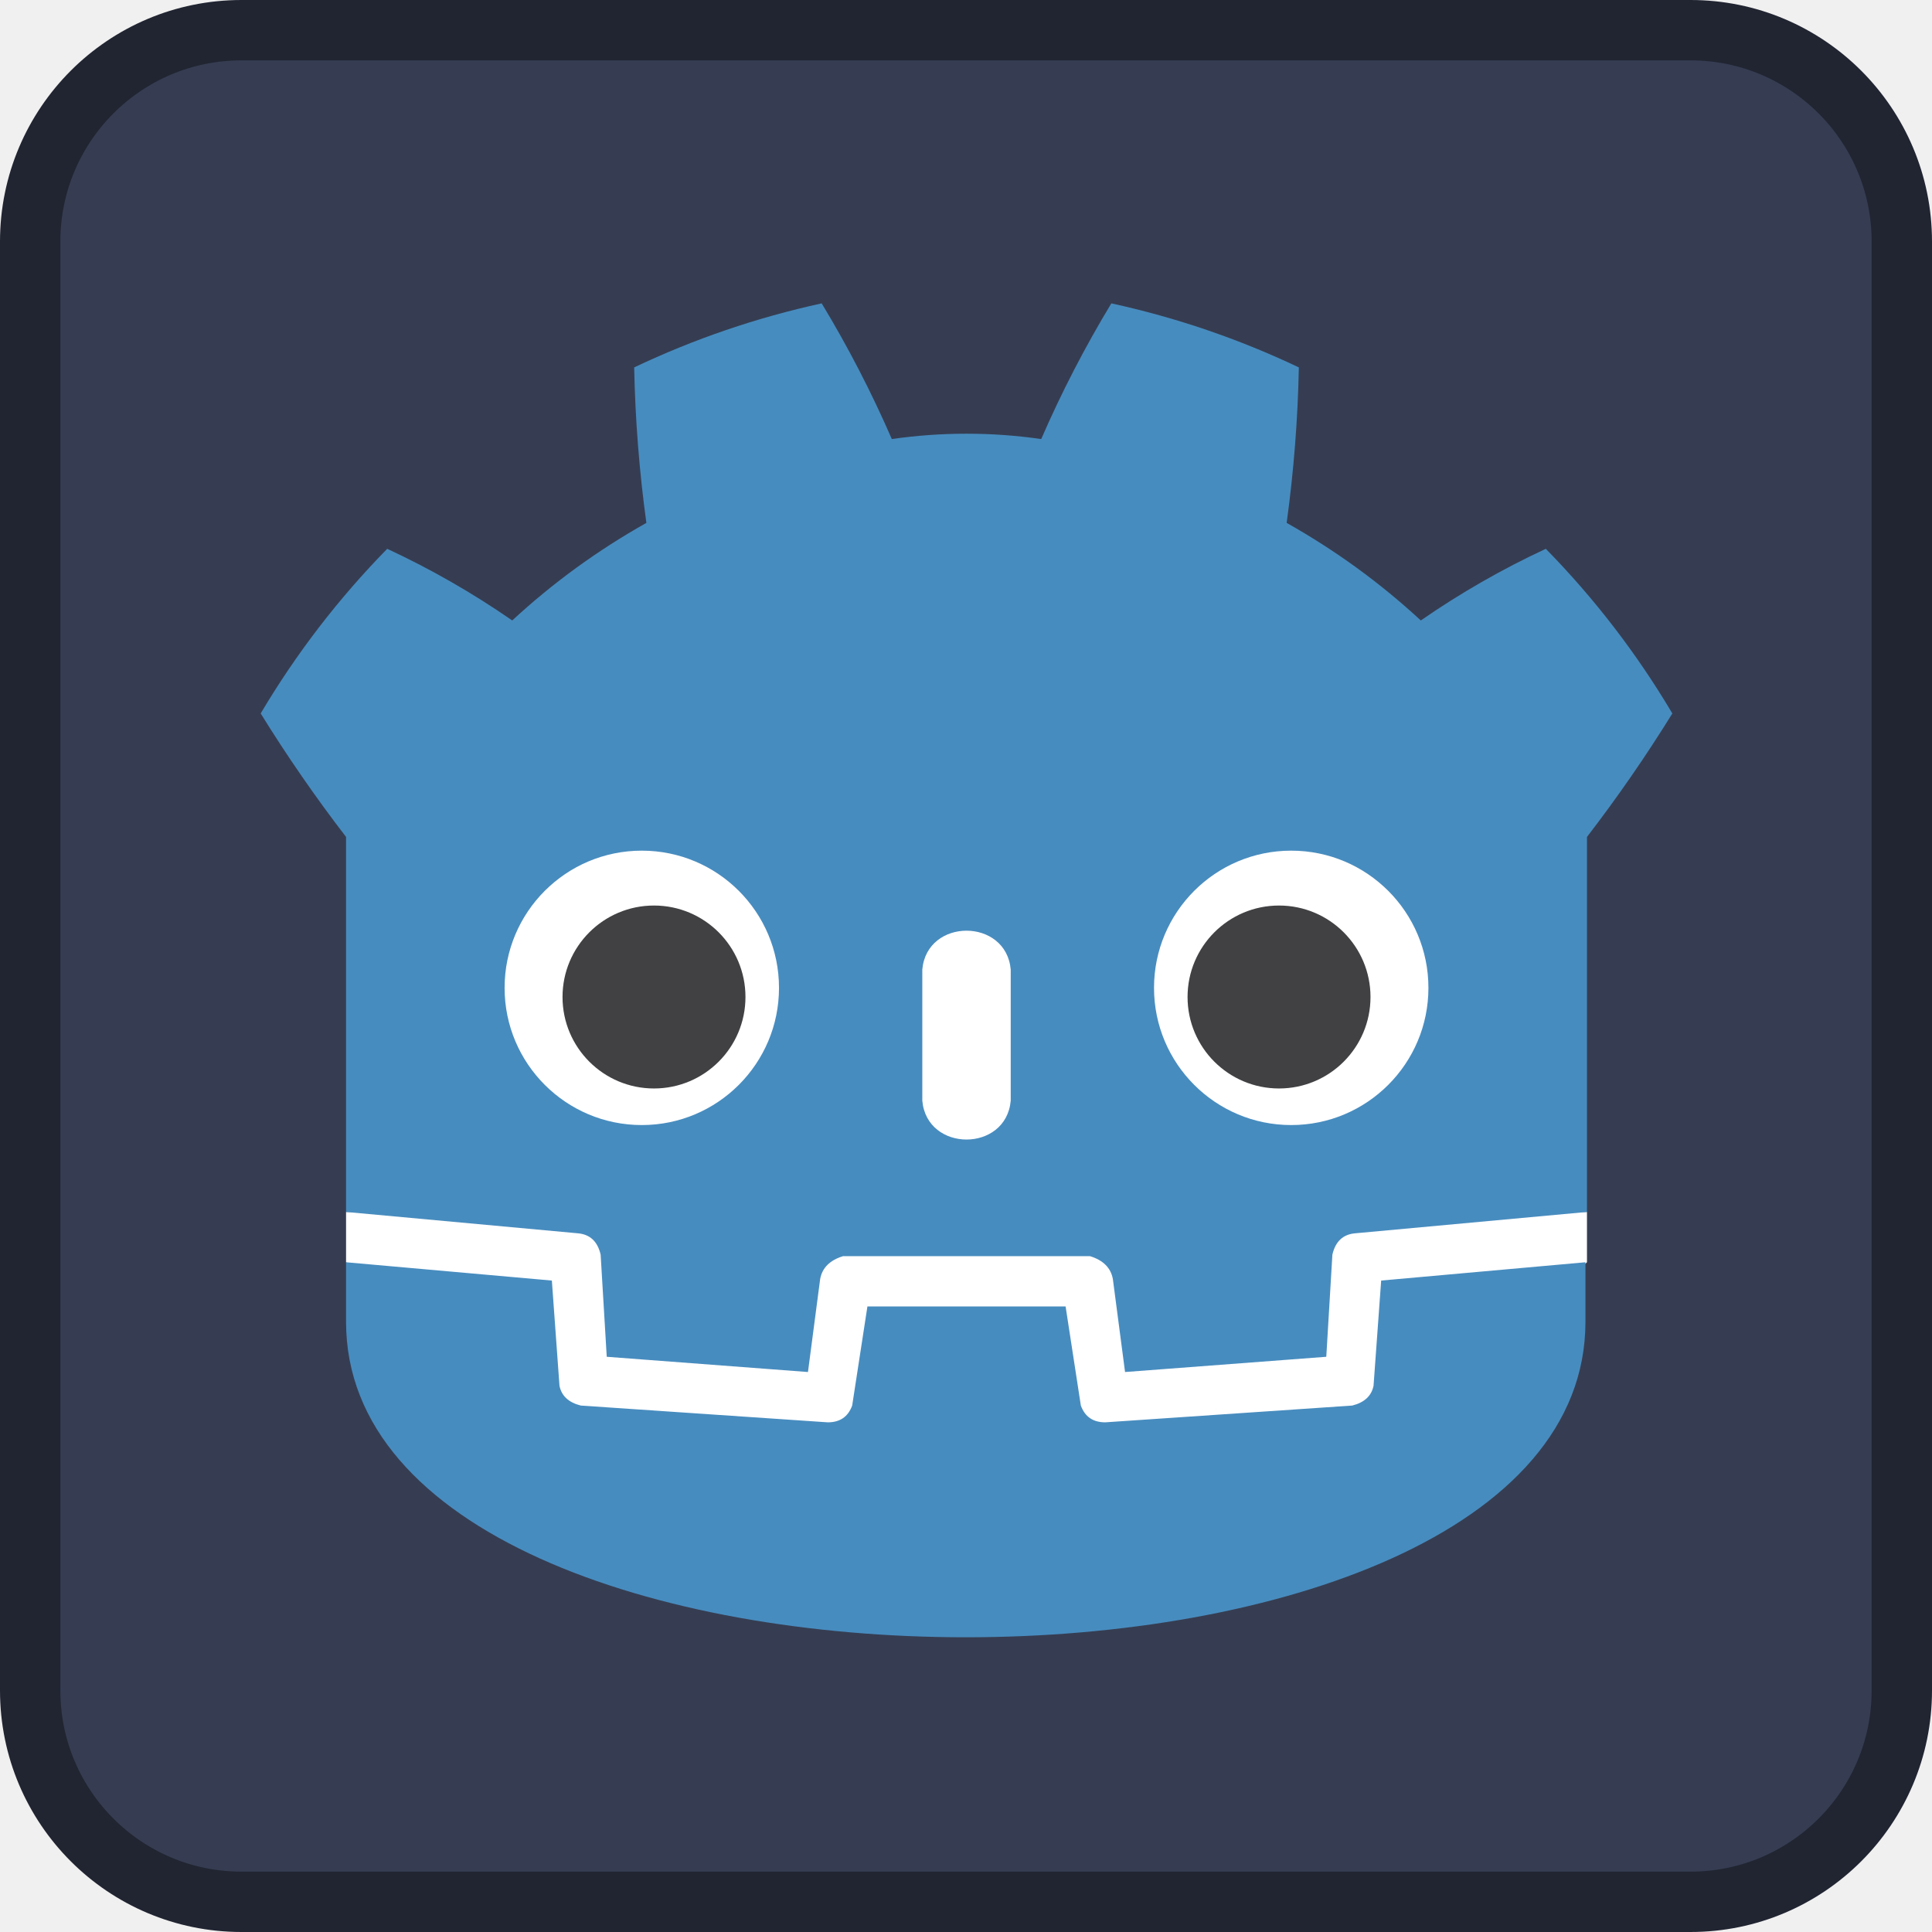
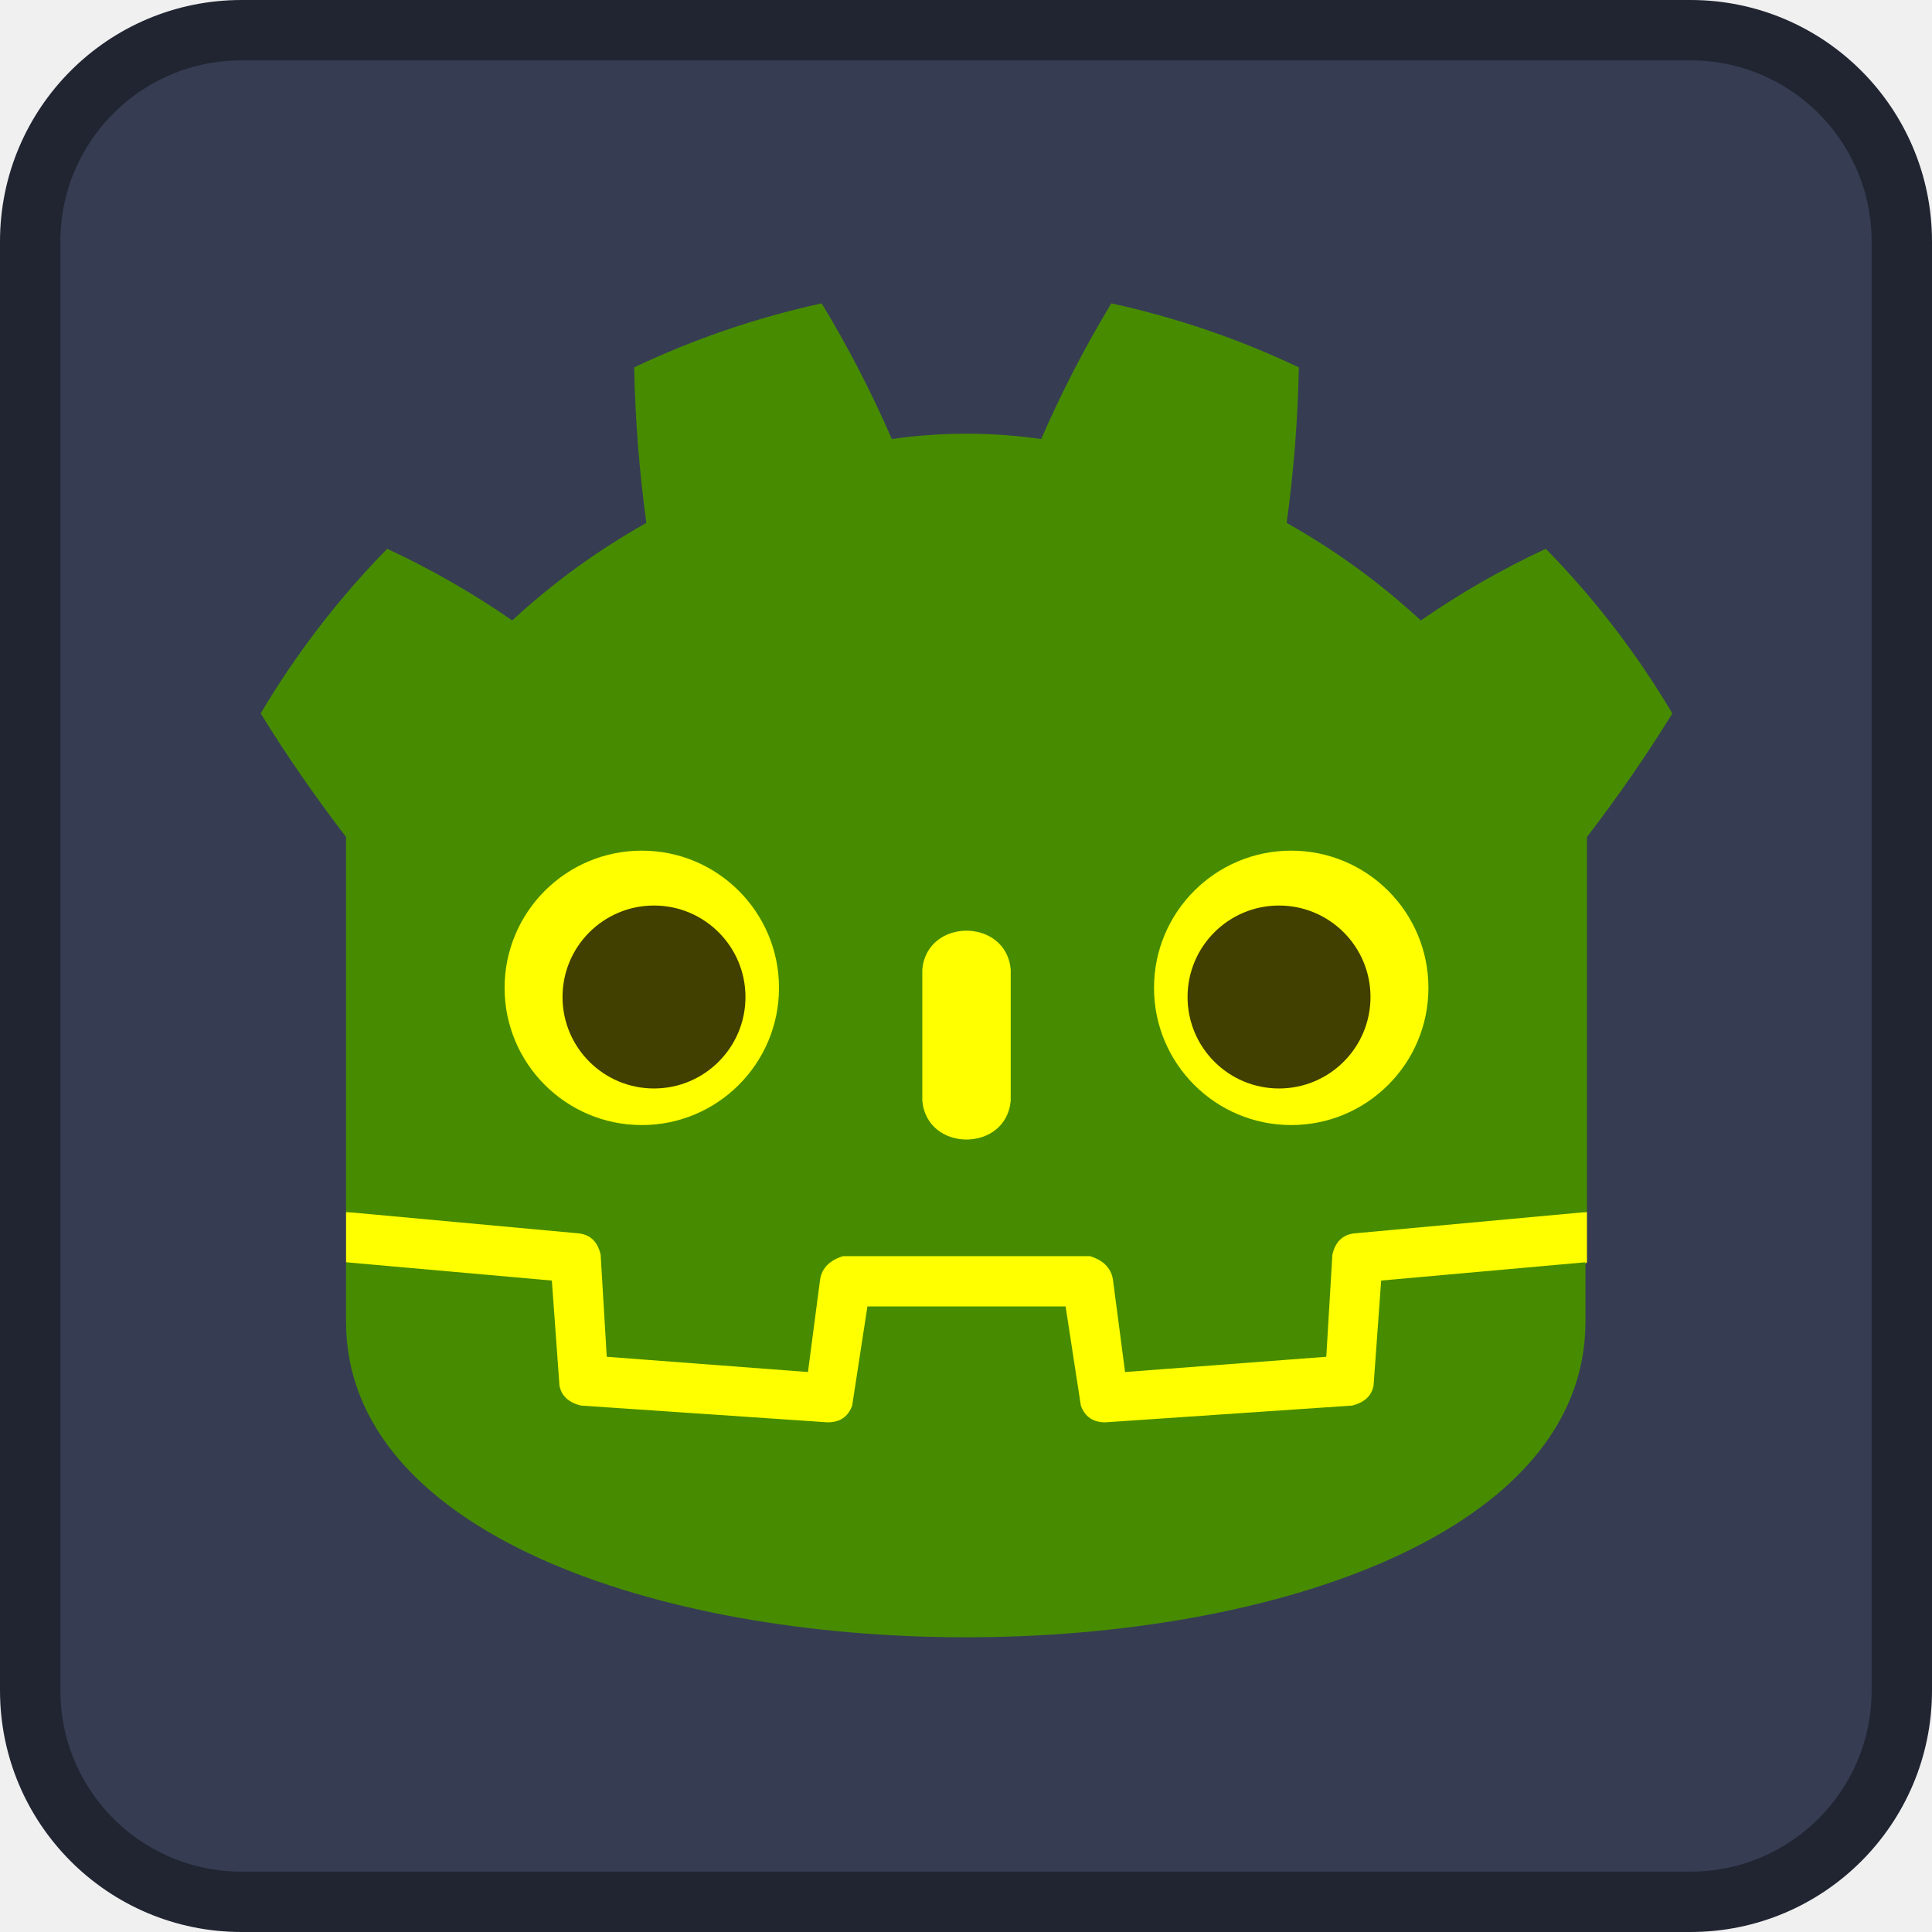
- <svg xmlns="http://www.w3.org/2000/svg" height="128" width="128">
-   <rect x="2" y="2" width="124" height="124" rx="14" fill="#363d52" stroke="#212532" stroke-width="4" />
-   <g transform="scale(.101) translate(122 122)">
-     <g fill="#fff">
-       <path d="M105 673v33q407 354 814 0v-33z" />
-       <path fill="#478cbf" d="m105 673 152 14q12 1 15 14l4 67 132 10 8-61q2-11 15-15h162q13 4 15 15l8 61 132-10 4-67q3-13 15-14l152-14V427q30-39 56-81-35-59-83-108-43 20-82 47-40-37-88-64 7-51 8-102-59-28-123-42-26 43-46 89-49-7-98 0-20-46-46-89-64 14-123 42 1 51 8 102-48 27-88 64-39-27-82-47-48 49-83 108 26 42 56 81zm0 33v39c0 276 813 276 813 0v-39l-134 12-5 69q-2 10-14 13l-162 11q-12 0-16-11l-10-65H447l-10 65q-4 11-16 11l-162-11q-12-3-14-13l-5-69z" />
-       <path d="M483 600c3 34 55 34 58 0v-86c-3-34-55-34-58 0z" />
-       <circle cx="725" cy="526" r="90" />
-       <circle cx="299" cy="526" r="90" />
+ <svg xmlns="http://www.w3.org/2000/svg" height="128" width="128" version="1.1" id="svg7">
+   <defs id="defs7" />
+   <rect x="2" y="2" width="124" height="124" rx="14" fill="#363d52" stroke="#212532" stroke-width="4" id="rect1" />
+   <g transform="scale(.101) translate(122 122)" id="g7">
+     <g fill="#fff" id="g4" style="fill:#ffff00">
+       <path d="M105 673v33q407 354 814 0v-33z" id="path1" style="fill:#ffff00" />
+       <path fill="#478cbf" d="m105 673 152 14q12 1 15 14l4 67 132 10 8-61q2-11 15-15h162q13 4 15 15l8 61 132-10 4-67q3-13 15-14l152-14V427q30-39 56-81-35-59-83-108-43 20-82 47-40-37-88-64 7-51 8-102-59-28-123-42-26 43-46 89-49-7-98 0-20-46-46-89-64 14-123 42 1 51 8 102-48 27-88 64-39-27-82-47-48 49-83 108 26 42 56 81zm0 33v39c0 276 813 276 813 0v-39l-134 12-5 69q-2 10-14 13l-162 11q-12 0-16-11l-10-65H447l-10 65q-4 11-16 11l-162-11q-12-3-14-13l-5-69z" id="path2" style="fill:#478c00" />
+       <path d="M483 600c3 34 55 34 58 0v-86c-3-34-55-34-58 0z" id="path3" style="fill:#ffff00" />
+       <circle cx="725" cy="526" r="90" id="circle3" style="fill:#ffff00" />
+       <circle cx="299" cy="526" r="90" id="circle4" style="fill:#ffff00" />
    </g>
-     <g fill="#414042">
-       <circle cx="307" cy="532" r="60" />
-       <circle cx="717" cy="532" r="60" />
+     <g fill="#414042" id="g6" style="fill:#414000">
+       <circle cx="307" cy="532" r="60" id="circle5" style="fill:#414000" />
+       <circle cx="717" cy="532" r="60" id="circle6" style="fill:#414000" />
    </g>
  </g>
</svg>
